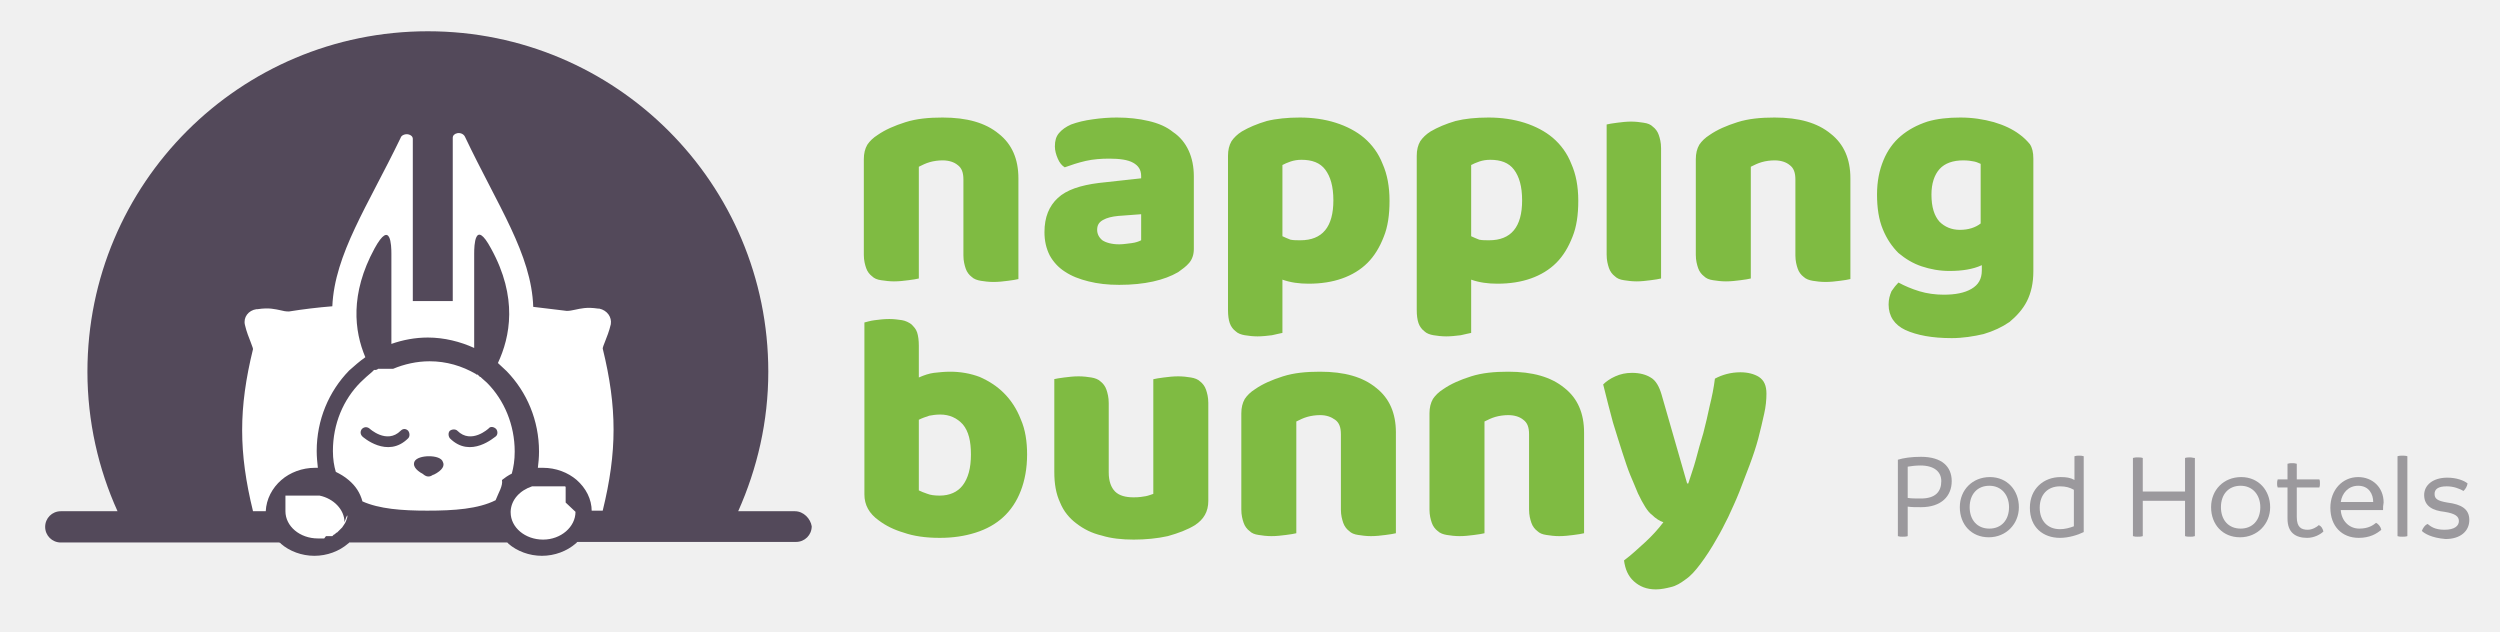
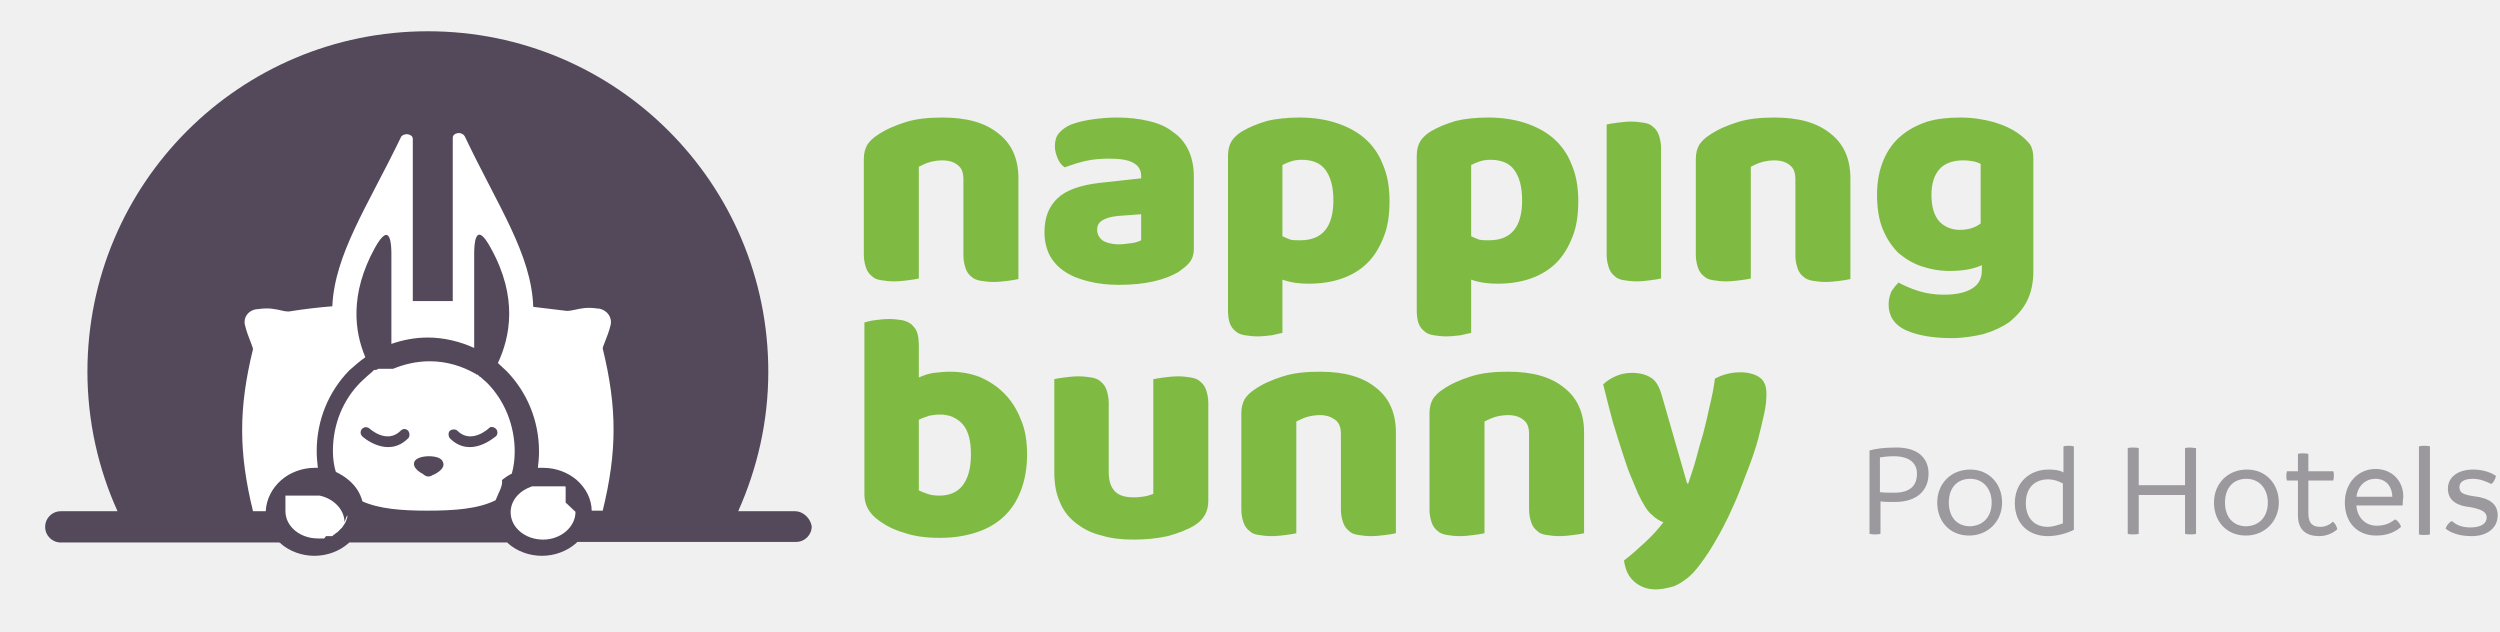
<svg xmlns="http://www.w3.org/2000/svg" version="1.1" id="Layer_1" x="0px" y="0px" viewBox="0 0 431.8 109" style="enable-background:new 0 0 431.8 109;" xml:space="preserve">
  <style type="text/css">
	.st0{fill-rule:evenodd;clip-rule:evenodd;fill:#FFFFFF;}
	.st1{fill-rule:evenodd;clip-rule:evenodd;fill:#7FBB42;}
	.st2{fill:#53495A;}
	.st3{fill:#9B999D;}
</style>
  <path class="st0" d="M118.6,89.9c3-6.4,4.8-13.6,4.8-21.2c0-27.4-22.2-49.6-49.6-49.6S24.2,41.3,24.2,68.7c0,7.6,1.7,14.8,4.8,21.2  l10.9-0.3l14.3,4.2l19.4-4l19.8,4l17.3-4.7L118.6,89.9z" />
  <path class="st1" d="M166.4,31c0-1.2-0.3-2-1-2.5c-0.6-0.5-1.5-0.8-2.6-0.8c-0.7,0-1.5,0.1-2.2,0.3c-0.7,0.2-1.3,0.5-1.9,0.8v19.3  c-0.4,0.1-1,0.2-1.8,0.3s-1.6,0.2-2.5,0.2c-0.8,0-1.5-0.1-2.2-0.2c-0.7-0.1-1.2-0.3-1.6-0.7c-0.4-0.3-0.8-0.8-1-1.4  c-0.2-0.6-0.4-1.3-0.4-2.3V27.5c0-1,0.2-1.8,0.6-2.5c0.4-0.6,1-1.2,1.8-1.7c1.3-0.9,2.9-1.6,4.8-2.2c1.9-0.6,4-0.8,6.4-0.8  c4.2,0,7.4,0.9,9.7,2.8c2.3,1.8,3.4,4.4,3.4,7.7v17.4c-0.4,0.1-1,0.2-1.8,0.3s-1.6,0.2-2.5,0.2c-0.8,0-1.6-0.1-2.2-0.2  c-0.6-0.1-1.2-0.3-1.6-0.7c-0.4-0.3-0.8-0.8-1-1.4c-0.2-0.6-0.4-1.3-0.4-2.3V31L166.4,31z M193.3,42.2c0.6,0,1.3-0.1,2.1-0.2  c0.8-0.1,1.3-0.3,1.7-0.5V37l-4,0.3c-1,0.1-1.9,0.3-2.6,0.7c-0.7,0.4-1,0.9-1,1.7c0,0.7,0.3,1.3,0.9,1.8  C191,41.9,192,42.2,193.3,42.2L193.3,42.2z M192.9,20.3c2,0,3.8,0.2,5.5,0.6s3.1,1,4.2,1.9c1.2,0.8,2.1,1.9,2.7,3.2  c0.6,1.3,0.9,2.8,0.9,4.5V43c0,1-0.3,1.8-0.8,2.4c-0.5,0.6-1.2,1.1-1.9,1.6c-2.4,1.4-5.8,2.2-10.2,2.2c-2,0-3.7-0.2-5.3-0.6  c-1.6-0.4-2.9-0.9-4.1-1.7c-1.1-0.7-2-1.7-2.6-2.8c-0.6-1.2-0.9-2.5-0.9-4c0-2.6,0.8-4.5,2.3-5.9s3.9-2.2,7.1-2.6l7.3-0.8v-0.4  c0-1.1-0.5-1.8-1.4-2.3s-2.3-0.7-4.1-0.7c-1.4,0-2.8,0.1-4.1,0.4s-2.5,0.7-3.6,1.1c-0.5-0.3-0.9-0.8-1.2-1.5s-0.5-1.4-0.5-2.1  c0-1,0.2-1.7,0.7-2.3c0.5-0.6,1.2-1.1,2.1-1.5c1.1-0.4,2.3-0.7,3.8-0.9C190.2,20.4,191.6,20.3,192.9,20.3L192.9,20.3z M224.5,20.3  c2.2,0,4.3,0.3,6.2,0.9s3.6,1.5,4.9,2.6c1.4,1.2,2.5,2.7,3.2,4.5c0.8,1.8,1.2,3.9,1.2,6.4c0,2.4-0.3,4.5-1,6.2  c-0.7,1.8-1.6,3.3-2.8,4.5s-2.7,2.1-4.4,2.7c-1.7,0.6-3.6,0.9-5.8,0.9c-1.6,0-3.1-0.2-4.5-0.7v9.2c-0.4,0.1-1,0.2-1.8,0.4  c-0.8,0.1-1.7,0.2-2.5,0.2s-1.6-0.1-2.2-0.2c-0.6-0.1-1.2-0.3-1.6-0.7c-0.4-0.3-0.8-0.8-1-1.4c-0.2-0.6-0.3-1.3-0.3-2.3V26.9  c0-1,0.2-1.8,0.6-2.5c0.4-0.6,1-1.2,1.8-1.7c1.2-0.7,2.6-1.3,4.3-1.8C220.4,20.5,222.4,20.3,224.5,20.3L224.5,20.3z M224.6,41.5  c3.8,0,5.7-2.3,5.7-6.9c0-2.4-0.5-4.1-1.4-5.3c-0.9-1.2-2.3-1.7-4.1-1.7c-0.7,0-1.3,0.1-1.9,0.3c-0.6,0.2-1,0.4-1.4,0.6v12.3  c0.4,0.2,0.9,0.4,1.4,0.6C223.4,41.5,224,41.5,224.6,41.5L224.6,41.5z M257.1,20.3c2.2,0,4.3,0.3,6.2,0.9c1.9,0.6,3.6,1.5,4.9,2.6  c1.4,1.2,2.5,2.7,3.2,4.5c0.8,1.8,1.2,3.9,1.2,6.4c0,2.4-0.3,4.5-1,6.2c-0.7,1.8-1.6,3.3-2.8,4.5c-1.2,1.2-2.7,2.1-4.4,2.7  c-1.7,0.6-3.6,0.9-5.8,0.9c-1.6,0-3.1-0.2-4.5-0.7v9.2c-0.4,0.1-1,0.2-1.8,0.4c-0.8,0.1-1.7,0.2-2.5,0.2s-1.6-0.1-2.2-0.2  c-0.6-0.1-1.2-0.3-1.6-0.7c-0.4-0.3-0.8-0.8-1-1.4c-0.2-0.6-0.3-1.3-0.3-2.3V26.9c0-1,0.2-1.8,0.6-2.5c0.4-0.6,1-1.2,1.8-1.7  c1.2-0.7,2.6-1.3,4.3-1.8C253,20.5,254.9,20.3,257.1,20.3L257.1,20.3z M257.2,41.5c3.8,0,5.7-2.3,5.7-6.9c0-2.4-0.5-4.1-1.4-5.3  c-0.9-1.2-2.3-1.7-4.1-1.7c-0.7,0-1.3,0.1-1.9,0.3c-0.6,0.2-1,0.4-1.4,0.6v12.3c0.4,0.2,0.9,0.4,1.4,0.6  C256,41.5,256.6,41.5,257.2,41.5L257.2,41.5z M286.9,48.1c-0.4,0.1-1,0.2-1.8,0.3s-1.6,0.2-2.4,0.2s-1.6-0.1-2.2-0.2  c-0.7-0.1-1.2-0.3-1.6-0.7c-0.4-0.3-0.8-0.8-1-1.4c-0.2-0.6-0.4-1.3-0.4-2.3V21.5c0.4-0.1,1-0.2,1.8-0.3c0.8-0.1,1.6-0.2,2.4-0.2  s1.6,0.1,2.2,0.2c0.7,0.1,1.2,0.3,1.6,0.7c0.4,0.3,0.8,0.8,1,1.4s0.4,1.3,0.4,2.3V48.1L286.9,48.1z M310.1,31c0-1.2-0.3-2-1-2.5  c-0.6-0.5-1.5-0.8-2.6-0.8c-0.7,0-1.5,0.1-2.2,0.3c-0.7,0.2-1.3,0.5-1.9,0.8v19.3c-0.4,0.1-1,0.2-1.8,0.3s-1.6,0.2-2.5,0.2  c-0.8,0-1.6-0.1-2.2-0.2c-0.7-0.1-1.2-0.3-1.6-0.7c-0.4-0.3-0.8-0.8-1-1.4c-0.2-0.6-0.4-1.3-0.4-2.3V27.5c0-1,0.2-1.8,0.6-2.5  c0.4-0.6,1-1.2,1.8-1.7c1.3-0.9,2.9-1.6,4.8-2.2s4-0.8,6.4-0.8c4.2,0,7.4,0.9,9.7,2.8c2.3,1.8,3.4,4.4,3.4,7.7v17.4  c-0.4,0.1-1,0.2-1.8,0.3s-1.6,0.2-2.5,0.2c-0.8,0-1.6-0.1-2.2-0.2c-0.6-0.1-1.2-0.3-1.6-0.7c-0.4-0.3-0.8-0.8-1-1.4  c-0.2-0.6-0.4-1.3-0.4-2.3L310.1,31L310.1,31z M338.6,20.3c2.1,0,4,0.3,5.8,0.8c1.7,0.5,3.2,1.2,4.4,2.1c0.7,0.5,1.3,1.1,1.8,1.7  c0.4,0.6,0.6,1.4,0.6,2.5v19.5c0,2-0.4,3.7-1.1,5.1c-0.7,1.4-1.8,2.6-3,3.6c-1.3,0.9-2.8,1.6-4.5,2.1c-1.7,0.4-3.6,0.7-5.5,0.7  c-3.4,0-6-0.5-8-1.4c-1.9-0.9-2.9-2.4-2.9-4.4c0-0.9,0.2-1.6,0.5-2.3c0.4-0.6,0.8-1.1,1.2-1.5c1.1,0.6,2.3,1.1,3.6,1.5  s2.8,0.6,4.2,0.6c2,0,3.6-0.3,4.8-1c1.2-0.7,1.8-1.7,1.8-3.2v-0.9c-1.5,0.7-3.4,1-5.6,1c-1.7,0-3.3-0.3-4.8-0.8s-2.8-1.3-4-2.3  c-1.1-1.1-2-2.4-2.7-4.1c-0.7-1.7-1-3.7-1-6s0.4-4.2,1.1-5.9c0.7-1.7,1.7-3.1,3-4.2c1.3-1.1,2.8-1.9,4.6-2.5  C334.6,20.5,336.5,20.3,338.6,20.3L338.6,20.3z M342.1,28.3c-0.3-0.1-0.6-0.3-1.1-0.4s-1.1-0.2-1.9-0.2c-1.8,0-3.2,0.5-4.1,1.5  s-1.4,2.5-1.4,4.4c0,2.2,0.5,3.7,1.4,4.7c0.9,0.9,2.1,1.4,3.5,1.4c1.5,0,2.7-0.4,3.6-1.1V28.3z" />
  <g>
    <path class="st1" d="M176.3,72.4c-0.7-1.8-1.7-3.3-2.9-4.5s-2.6-2.1-4.2-2.8c-1.6-0.6-3.3-0.9-5.1-0.9c-1,0-1.9,0.1-2.8,0.2   c-0.8,0.1-1.7,0.4-2.6,0.8v-5.5c0-0.9-0.1-1.7-0.3-2.3s-0.6-1-1-1.4c-0.4-0.3-1-0.6-1.6-0.7c-0.7-0.1-1.4-0.2-2.2-0.2   c-0.9,0-1.7,0.1-2.5,0.2c-0.8,0.1-1.4,0.3-1.8,0.4v29.7c0,1.8,0.8,3.3,2.5,4.5c1.2,0.9,2.6,1.6,4.3,2.1c1.7,0.6,3.8,0.9,6.2,0.9   c2.3,0,4.3-0.3,6.2-0.9s3.5-1.5,4.8-2.7s2.3-2.7,3-4.5s1.1-3.9,1.1-6.3C177.4,76.3,177.1,74.2,176.3,72.4z M166.3,83.8   c-0.9,1.2-2.3,1.8-4,1.8c-0.9,0-1.6-0.1-2.1-0.3c-0.6-0.2-1.1-0.4-1.5-0.6V72.5c0.6-0.3,1.2-0.5,1.8-0.7c0.5-0.1,1.2-0.2,1.9-0.2   c1.6,0,2.9,0.6,3.9,1.7c1,1.2,1.4,2.9,1.4,5.2C167.7,80.9,167.2,82.6,166.3,83.8z" />
    <path class="st1" d="M182,65.5c0.4-0.1,1-0.2,1.8-0.3c0.8-0.1,1.6-0.2,2.5-0.2c0.8,0,1.6,0.1,2.2,0.2c0.6,0.1,1.2,0.3,1.6,0.7   c0.4,0.3,0.8,0.8,1,1.4s0.4,1.3,0.4,2.3v12c0,1.5,0.4,2.6,1.1,3.3c0.7,0.7,1.8,1,3.2,1c0.9,0,1.6-0.1,2.1-0.2s1-0.3,1.3-0.4V65.5   c0.4-0.1,1-0.2,1.8-0.3c0.8-0.1,1.6-0.2,2.5-0.2c0.8,0,1.6,0.1,2.2,0.2c0.6,0.1,1.2,0.3,1.6,0.7c0.4,0.3,0.8,0.8,1,1.4   s0.4,1.3,0.4,2.3v16.9c0,1.9-0.8,3.2-2.3,4.2c-1.3,0.8-2.9,1.4-4.7,1.9c-1.8,0.4-3.8,0.6-5.9,0.6c-2,0-3.9-0.2-5.5-0.7   c-1.7-0.4-3.1-1.1-4.4-2.1c-1.2-0.9-2.2-2.1-2.8-3.6c-0.7-1.5-1-3.2-1-5.3v-16H182z" />
    <path class="st1" d="M231.6,75c0-1.2-0.3-2-1-2.5s-1.5-0.8-2.6-0.8c-0.7,0-1.5,0.1-2.2,0.3c-0.7,0.2-1.3,0.5-1.9,0.8v19.3   c-0.4,0.1-1,0.2-1.8,0.3c-0.8,0.1-1.6,0.2-2.5,0.2c-0.8,0-1.6-0.1-2.2-0.2c-0.7-0.1-1.2-0.3-1.6-0.7c-0.4-0.3-0.8-0.8-1-1.4   s-0.4-1.3-0.4-2.3V71.4c0-1,0.2-1.8,0.6-2.5c0.4-0.6,1-1.2,1.8-1.7c1.3-0.9,2.9-1.6,4.8-2.2c1.9-0.6,4-0.8,6.4-0.8   c4.2,0,7.4,0.9,9.7,2.8c2.3,1.8,3.4,4.4,3.4,7.7v17.4c-0.4,0.1-1,0.2-1.8,0.3c-0.8,0.1-1.6,0.2-2.5,0.2c-0.8,0-1.6-0.1-2.2-0.2   c-0.7-0.1-1.2-0.3-1.6-0.7c-0.4-0.3-0.8-0.8-1-1.4s-0.4-1.3-0.4-2.3V75L231.6,75z" />
    <path class="st1" d="M264.1,75c0-1.2-0.3-2-1-2.5c-0.6-0.5-1.5-0.8-2.6-0.8c-0.7,0-1.5,0.1-2.2,0.3c-0.7,0.2-1.3,0.5-1.9,0.8v19.3   c-0.4,0.1-1,0.2-1.8,0.3c-0.8,0.1-1.6,0.2-2.5,0.2c-0.8,0-1.6-0.1-2.2-0.2c-0.6-0.1-1.2-0.3-1.6-0.7c-0.4-0.3-0.8-0.8-1-1.4   s-0.4-1.3-0.4-2.3V71.4c0-1,0.2-1.8,0.6-2.5c0.4-0.6,1-1.2,1.8-1.7c1.3-0.9,2.9-1.6,4.8-2.2c1.9-0.6,4-0.8,6.4-0.8   c4.2,0,7.4,0.9,9.7,2.8c2.3,1.8,3.4,4.4,3.4,7.7v17.4c-0.4,0.1-1,0.2-1.8,0.3c-0.8,0.1-1.6,0.2-2.5,0.2c-0.8,0-1.6-0.1-2.2-0.2   c-0.7-0.1-1.2-0.3-1.6-0.7c-0.4-0.3-0.8-0.8-1-1.4s-0.4-1.3-0.4-2.3V75L264.1,75z" />
    <path class="st1" d="M282.9,85.2c-0.4-0.9-0.8-2-1.3-3.1c-0.5-1.2-0.9-2.5-1.4-4s-1-3.2-1.6-5.1c-0.5-1.9-1.1-4.1-1.7-6.6   c0.5-0.5,1.2-1,2.1-1.4s1.8-0.6,2.9-0.6c1.3,0,2.4,0.3,3.2,0.8c0.9,0.5,1.5,1.6,1.9,3l4.4,15.3h0.2c0.4-1.3,0.9-2.6,1.3-4.1   s0.8-3,1.3-4.6c0.4-1.6,0.8-3.2,1.1-4.7c0.4-1.6,0.7-3.1,0.9-4.7c1.3-0.7,2.8-1.1,4.4-1.1c1.3,0,2.4,0.3,3.2,0.8   c0.9,0.6,1.3,1.5,1.3,2.9c0,1-0.1,2.2-0.4,3.5s-0.6,2.7-1,4.2s-0.9,3-1.5,4.6s-1.2,3.1-1.8,4.7c-0.6,1.5-1.3,3-1.9,4.3   c-0.7,1.4-1.3,2.6-1.9,3.6c-1,1.8-2,3.3-2.9,4.5s-1.7,2.1-2.6,2.7c-0.8,0.6-1.6,1.1-2.5,1.3c-0.8,0.2-1.7,0.4-2.6,0.4   c-1.6,0-2.8-0.5-3.8-1.4s-1.5-2.1-1.7-3.6c1.2-0.9,2.4-2,3.6-3.1s2.3-2.3,3.2-3.5c-0.6-0.2-1.3-0.6-2-1.3   C284.6,88.4,283.8,87.1,282.9,85.2L282.9,85.2z" />
  </g>
  <path class="st2" d="M137.3,88.3h-9.8c3.3-7.4,5.2-15.5,5.2-24.1c0-32.5-26.3-58.8-58.8-58.8S15.1,31.7,15.1,64.2  c0,8.6,1.9,16.8,5.2,24.1h-9.8c-1.5,0-2.7,1.2-2.7,2.7l0,0c0,1.5,1.2,2.7,2.7,2.7h12.6h19.4h6.8C47,92,47.1,89.4,47,88.3h-3.3  c-2.5-10.2-2.5-17.8,0-28c0-0.2-0.2-0.6-0.4-1.2c-0.3-0.8-0.7-1.7-1-3s0.6-2.5,2-2.7c0.1,0,0.1,0,0.2,0c2-0.3,3,0,4,0.2  c0.4,0.1,0.8,0.2,1.4,0.2c2.5-0.4,5-0.7,7.5-0.9c0.4-9,6.1-17.3,11.8-29.1c0.1-0.4,0.7-0.7,1.3-0.6c0.5,0.1,0.8,0.4,0.8,0.8l0,0v28  c2.3,0,4.6,0,6.9,0V23.8l0,0c0-0.4,0.3-0.7,0.8-0.8c0.6-0.1,1.1,0.2,1.3,0.6C86,35.6,91.8,43.9,92.1,53c1.9,0.2,3.9,0.5,5.8,0.7  c0.5,0,0.9-0.1,1.4-0.2c1-0.2,2-0.5,4-0.2c0.1,0,0.1,0,0.2,0c1.4,0.3,2.2,1.5,2,2.7c-0.3,1.3-0.7,2.2-1,3c-0.2,0.5-0.4,1-0.4,1.2  c2.5,10.2,2.5,17.8,0,28h-2.8c0,2-0.6,3.8-2.2,5.4h6.4h19.4h12.6c1.5,0,2.7-1.2,2.7-2.7l0,0C140,89.6,138.8,88.3,137.3,88.3z" />
  <g>
    <path class="st2" d="M74.1,78.8c-1.1,0-2.2,0.3-2.5,0.9s0,1.4,1.5,2.2l0,0l0.1,0.1l0,0c0.3,0.2,0.5,0.3,0.8,0.3s0.5-0.1,0.8-0.3   l0,0h0.1c1.6-0.8,1.9-1.6,1.6-2.2C76.3,79.1,75.2,78.8,74.1,78.8z" />
    <path class="st2" d="M69.2,74.4c-2.4,2.4-5.4-0.4-5.4-0.4c-0.4-0.3-0.9-0.3-1.3,0.1c-0.3,0.4-0.3,0.9,0.1,1.3c0,0,4.3,3.9,7.9,0.3   c0.3-0.3,0.3-0.9,0-1.3C70.1,74,69.6,74,69.2,74.4z" />
    <path class="st2" d="M102.2,88.3c0-2.1-1-4-2.6-5.4c-1.5-1.3-3.6-2.1-5.8-2.1c-0.3,0-0.6,0-0.9,0C93,80,93.1,79,93.1,78   c0-5.4-2.1-10.3-5.6-13.9c-0.5-0.5-1-0.9-1.5-1.4c2.1-4.5,3.5-11.3-1.2-19.8c-2.8-5.2-2.9-0.4-2.9,0.9v16.3c-2.4-1.1-5.2-1.8-8-1.8   c-2.2,0-4.3,0.4-6.3,1.1V43.8c0-1.3-0.1-6-2.9-0.9c-4.3,7.9-3.5,14.3-1.6,18.8c-1,0.7-1.9,1.5-2.8,2.3c-3.5,3.6-5.6,8.5-5.6,13.9   c0,1,0.1,2,0.2,2.9c-0.1,0-0.3,0-0.5,0c-2.2,0-4.3,0.8-5.8,2.1c-1.6,1.4-2.6,3.3-2.7,5.4c0,0,0,1.8,0.8,3.3   c0.6,1.2,1.6,2.1,1.6,2.1c0.1,0.1,0.2,0.1,0.2,0.2c1.5,1.3,3.6,2.1,5.8,2.1s4.3-0.8,5.8-2.1c0.1-0.1,0.2-0.1,0.2-0.2h27.3   c0.1,0.1,0.2,0.1,0.2,0.2c1.5,1.3,3.6,2.1,5.8,2.1c2.2,0,4.3-0.8,5.8-2.1c0.1-0.1,0.2-0.1,0.2-0.2c0,0,1.4-1.4,1.9-2.7   C102.4,89.5,102.2,88.3,102.2,88.3z M60,89.2L60,89.2L60,89.2L60,89.2c0,0.2-0.1,0.3-0.1,0.4l0,0c-0.1,0.4-0.3,0.8-0.6,1.2l0,0   c-0.1,0.1-0.1,0.2-0.2,0.3c-0.1,0.1-0.1,0.1-0.2,0.2l0,0l-0.1,0.1l0,0l-0.1,0.1l0,0l-0.1,0.1l0,0l-0.1,0.1l0,0l-0.1,0.1l0,0   l-0.1,0.1l0,0L58.2,92l0,0l0,0l0,0h-0.1l0,0L58,92.1l0,0l-0.1,0.1l0,0l-0.1,0.1l0,0h-0.1l0,0l-0.1,0.1l0,0l-0.1,0.1l0,0l-0.1,0.1   l0,0h-0.1h-0.1h-0.1l0,0H57l0,0h-0.1l0,0h-0.1l0,0h-0.1l0,0h-0.1l0,0l0,0h-0.1l0,0h-0.1l0,0h-0.1l0,0L56,93l0,0l0,0h-0.1h-0.1l0,0   h-0.1l0,0h-0.1l0,0h-0.1l0,0h-0.1l0,0h-0.1l0,0h-0.1l0,0h-0.1l0,0H55l0,0h-0.1c-3.1,0-5.6-2.1-5.6-4.7l0,0l0,0l0,0l0,0l0,0l0,0   v-0.1l0,0l0,0l0,0l0,0l0,0l0,0l0,0l0,0v-0.1l0,0V88l0,0l0,0l0,0l0,0v-0.1l0,0l0,0l0,0l0,0l0,0l0,0l0,0l0,0v-0.1l0,0l0,0l0,0v-0.1   v-0.1l0,0l0,0v-0.1l0,0l0,0v-0.1v-0.1v-0.1l0,0l0,0v-0.1l0,0l0,0V87l0,0v-0.1l0,0l0,0v-0.1v-0.1v-0.1l0,0v-0.1v-0.1l0,0l0,0l0,0   v-0.1l0,0l0,0l0,0v-0.1l0,0v-0.1l0,0l0,0l0,0l0,0V86l0,0l0,0v-0.1l0,0l0,0l0,0l0,0l0,0l0,0l0,0l0,0l0,0l0,0v-0.1l0,0l0,0l0,0l0,0   l0,0l0,0l0,0v-0.1l0,0l0,0v-0.1l0,0l0,0l0,0l0,0l0,0l0,0l0,0l0,0h0.1l0,0h0.1l0,0l0,0l0,0h0.1h0.1l0,0l0,0h0.1l0,0l0,0l0,0h0.1H50   l0,0l0,0l0,0h0.1l0,0l0,0h0.1l0,0l0,0h0.1l0,0l0,0h0.1l0,0h0.1h0.1h0.1l0,0l0,0h0.1l0,0h0.1H51l0,0l0,0h0.1l0,0h0.1l0,0l0,0h0.1   h0.1h0.1l0,0h0.1h0.1h0.1l0,0h0.1H52l0,0h0.1l0,0h0.1l0,0h0.1l0,0h0.1l0,0h0.1l0,0h0.1l0,0h0.1h0.1l0,0h0.1H53l0,0l0,0h0.1l0,0h0.1   l0,0l0,0h0.1h0.1l0,0h0.1l0,0h0.1l0,0h0.1l0,0l0,0l0,0l0,0l0,0l0,0h0.1l0,0l0,0l0,0l0,0l0,0l0,0l0,0l0,0l0,0h0.1l0,0l0,0l0,0H54   l0,0l0,0l0,0l0,0l0,0l0,0l0,0l0,0l0,0l0,0l0,0l0,0l0,0l0,0l0,0l0,0h0.1l0,0l0,0l0,0l0,0l0,0l0,0l0,0l0,0l0,0l0,0l0,0l0,0l0,0l0,0   h0.1l0,0l0,0l0,0l0,0l0,0l0,0l0,0l0,0l0,0h0.1l0,0h0.1l0,0l0,0l0,0l0,0l0,0l0,0l0,0l0,0l0,0h0.1l0,0l0,0l0,0l0,0l0,0l0,0h0.1l0,0   h0.1l0,0h0.1l0,0h0.1H55l0,0h0.1l0,0l0,0h0.1l0,0c2.4,0.5,4.3,2.4,4.3,4.6C60,88.7,60,89,60,89.2z M85.6,86.4   c-3,1.5-7.1,1.8-11.8,1.8c-4.4,0-8.3-0.3-11.2-1.6c-0.4-1.5-1.2-2.7-2.4-3.7c-0.7-0.6-1.4-1-2.2-1.4c-0.3-1-0.5-2.2-0.5-3.6   c0-4.7,1.8-8.9,4.8-11.9c0.6-0.6,1.3-1.2,2-1.8l0,0l0.1-0.1l0,0l0,0l0,0l0,0l0,0l0,0l0,0l0,0l0,0l0.1-0.1l0,0l0,0l0,0l0,0l0,0l0,0   l0,0l0,0l0,0l0.1-0.1h0.1h0.1h0.1H65l0,0l0.1-0.1h0.1l0.1-0.1h0.1h0.1h0.1h0.1h0.1l0,0h0.1l0,0H66h0.1h0.1h0.1h0.1h0.1h0.1h0.1h0.1   l0,0l0,0h0.1H67h0.1h0.1h0.1l0,0h0.1l0,0h0.1h0.1l0,0l0,0h0.1h0.1l0,0l0,0h0.1c1.9-0.8,4.1-1.3,6.3-1.3c2.9,0,5.6,0.8,8,2.2l0,0   l0,0l0.1,0.1l0,0l0,0h0.1l0,0l0,0l0,0h0.1l0,0l0,0l0,0l0.1,0.1l0,0l0,0l0,0l0.1,0.1l0,0l0.1,0.1l0,0l0,0l0,0l0,0l0,0l0,0l0,0l0,0   l0,0l0,0l0,0l0,0l0,0l0,0l0,0l0.1,0.1l0,0l0,0l0,0l0,0H83l0,0l0,0l0,0l0,0l0,0l0,0l0,0l0,0l0,0l0,0l0,0l0.1,0.1l0,0l0,0l0,0   l0.1,0.1l0,0l0,0l0,0l0,0l0,0l0,0l0,0l0,0l0,0l0,0c0.3,0.3,0.6,0.5,0.9,0.8c3,3,4.8,7.3,4.8,11.9c0,1.5-0.2,2.7-0.5,3.8   c-0.6,0.3-1.2,0.7-1.7,1.1C86.9,83.9,86.1,85.1,85.6,86.4z M99.4,88.4L99.4,88.4L99.4,88.4L99.4,88.4L99.4,88.4L99.4,88.4   c0,2.6-2.5,4.8-5.6,4.8s-5.6-2.1-5.6-4.7l0,0l0,0l0,0l0,0l0,0l0,0v-0.1l0,0l0,0l0,0l0,0v-0.1l0,0c0.1-2,1.6-3.6,3.7-4.3l0,0l0,0   l0,0H92l0,0l0,0h0.1l0,0h0.1l0,0l0,0h0.1h0.1l0,0l0,0h0.1l0,0h0.1l0,0l0,0h0.1h0.1l0,0h0.1l0,0H93l0,0h0.1l0,0l0,0l0,0l0,0l0,0l0,0   h0.1l0,0l0,0l0,0l0,0l0,0l0,0l0,0l0,0l0,0h0.1l0,0l0,0l0,0h0.1l0,0l0,0l0,0l0,0l0,0l0,0l0,0l0,0l0,0l0,0l0,0l0,0l0,0l0,0l0,0l0,0   h0.1l0,0l0,0l0,0l0,0l0,0l0,0l0,0l0,0l0,0l0,0l0,0l0,0l0,0l0,0h0.1l0,0l0,0l0,0l0,0l0,0l0,0l0,0l0,0l0,0h0.1l0,0h0.1l0,0l0,0l0,0   l0,0l0,0l0,0l0,0l0,0l0,0h0.1l0,0l0,0l0,0l0,0l0,0l0,0H94l0,0h0.1l0,0h0.1l0,0h0.1h0.1l0,0h0.1l0,0l0,0h0.1l0,0h0.1l0,0l0,0l0,0   h0.1l0,0h0.1l0,0H95l0,0l0,0h0.1l0,0h0.1h0.1l0,0h0.1l0,0h0.1h0.1l0,0h0.1h0.1h0.1l0,0l0,0H96h0.1l0,0h0.1l0,0h0.1l0,0l0,0l0,0h0.1   l0,0l0,0h0.1h0.1h0.1l0,0h0.1h0.1l0,0l0,0H97h0.1l0,0l0,0h0.1l0,0l0,0h0.1l0,0l0,0h0.1l0,0l0,0l0,0h0.1l0,0l0,0l0,0h0.1l0,0l0,0   l0,0l0,0l0,0l0,0l0,0l0,0l0.1,0.1l0,0l0,0l0,0l0,0l0,0l0,0l0,0l0,0l0,0l0,0v0.1l0,0l0,0v0.1l0,0l0,0l0,0l0,0l0,0v0.1l0,0v0.1l0,0   l0,0l0,0l0,0l0,0l0,0l0,0v0.1l0,0l0,0v0.1l0,0l0,0l0,0l0,0v0.1l0,0v0.1l0,0l0,0l0,0V85l0,0l0,0l0,0v0.1v0.1l0,0v0.1v0.1v0.1l0,0   l0,0v0.1l0,0v0.1l0,0l0,0v0.1l0,0l0,0v0.1V86v0.1l0,0l0,0v0.1l0,0l0,0v0.1v0.1l0,0l0,0l0,0v0.1l0,0l0,0v0.1l0,0v0.1l0,0v0.1l0,0   l0,0L99.4,88.4L99.4,88.4L99.4,88.4L99.4,88.4z" />
    <path class="st2" d="M84.4,74c0,0-3,2.8-5.4,0.4c-0.3-0.3-0.9-0.3-1.3,0c-0.3,0.3-0.3,0.9,0,1.3c3.6,3.6,7.8-0.3,7.9-0.3   c0.4-0.3,0.4-0.9,0.1-1.3C85.3,73.7,84.7,73.6,84.4,74z" />
  </g>
  <g>
-     <path class="st3" d="M337.1,83.1c0,2.6-1.8,4.5-5.3,4.5c-0.9,0-1.7,0-2.3-0.1v5.1c-0.3,0.1-0.6,0.1-0.9,0.1c-0.3,0-0.5,0-0.8-0.1   V79.4c1-0.3,2.3-0.5,4-0.5C335.4,78.9,337.1,80.6,337.1,83.1z M335.3,83.1c0-1.6-1.2-2.7-3.6-2.7c-0.8,0-1.6,0.1-2.2,0.2V86   c0.6,0.1,1.3,0.1,2.3,0.1C334.3,86.1,335.3,84.9,335.3,83.1z" />
-     <path class="st3" d="M338.5,87.6c0-3,2.2-5.2,5.2-5.2s5,2.3,5,5.2s-2.2,5.2-5.2,5.2S338.5,90.6,338.5,87.6z M347,87.6   c0-2.1-1.3-3.7-3.4-3.7c-2.1,0-3.4,1.5-3.4,3.7s1.3,3.7,3.4,3.7C345.7,91.3,347,89.8,347,87.6z" />
-     <path class="st3" d="M359.9,78.8v13.1c-1,0.5-2.6,1-4.1,1c-2.9,0-5.2-1.8-5.2-5.2c0-3.3,2.4-5.3,5.3-5.3c1,0,1.7,0.1,2.4,0.5v-4.1   c0.3-0.1,0.5-0.1,0.8-0.1S359.6,78.7,359.9,78.8z M358.2,90.9v-6.3c-0.7-0.4-1.4-0.6-2.4-0.6c-2.1,0-3.5,1.4-3.5,3.7   c0,2.3,1.4,3.7,3.5,3.7C356.6,91.4,357.4,91.2,358.2,90.9z" />
-     <path class="st3" d="M379.1,79.1v13.5c-0.3,0.1-0.5,0.1-0.8,0.1c-0.3,0-0.6,0-0.9-0.1v-6.1h-7.3v6.1c-0.3,0.1-0.6,0.1-0.9,0.1   c-0.3,0-0.5,0-0.8-0.1V79.1c0.3-0.1,0.5-0.1,0.8-0.1c0.3,0,0.6,0,0.9,0.1v5.8h7.3v-5.8c0.3-0.1,0.6-0.1,0.9-0.1   C378.6,79,378.8,79.1,379.1,79.1z" />
-     <path class="st3" d="M381.9,87.6c0-3,2.2-5.2,5.2-5.2s5,2.3,5,5.2s-2.2,5.2-5.2,5.2S381.9,90.6,381.9,87.6z M390.4,87.6   c0-2.1-1.3-3.7-3.4-3.7c-2.1,0-3.4,1.5-3.4,3.7s1.3,3.7,3.4,3.7C389.1,91.3,390.4,89.8,390.4,87.6z" />
-     <path class="st3" d="M401.3,91.8c-0.5,0.5-1.6,1.1-2.8,1.1c-2,0-3.4-0.9-3.4-3.3v-5.4h-1.7c-0.1-0.3-0.1-0.4-0.1-0.7   c0-0.2,0-0.4,0.1-0.7h1.7v-2.7c0.3-0.1,0.5-0.1,0.8-0.1c0.3,0,0.5,0,0.8,0.1v2.7h3.9c0.1,0.2,0.1,0.4,0.1,0.7c0,0.3,0,0.4-0.1,0.7   h-3.9v5.1c0,1.8,0.8,2.2,1.9,2.2c0.8,0,1.6-0.5,1.9-0.8C401,90.9,401.2,91.4,401.3,91.8z" />
-     <path class="st3" d="M411.6,88.1h-7.3c0.1,1.8,1.4,3.2,3.2,3.2c1.6,0,2.4-0.6,2.9-1c0.4,0.2,0.8,0.7,0.9,1.2   c-0.8,0.7-2,1.4-3.9,1.4c-2.9,0-4.9-2-4.9-5.2c0-3.1,2.1-5.3,4.8-5.3c2.5,0,4.4,1.8,4.4,4.4C411.6,87.3,411.6,87.6,411.6,88.1z    M409.9,86.7c0-1.3-0.7-2.8-2.6-2.8c-1.7,0-2.8,1.3-3,2.8H409.9z" />
-     <path class="st3" d="M414.1,92.6V78.8c0.3-0.1,0.6-0.1,0.8-0.1c0.3,0,0.6,0,0.9,0.1v13.8c-0.3,0.1-0.6,0.1-0.9,0.1   C414.7,92.7,414.4,92.7,414.1,92.6z" />
-     <path class="st3" d="M418.3,91.7c0.2-0.5,0.5-1,1-1.2c0.5,0.4,1.2,1,2.9,1c1.8,0,2.5-0.7,2.5-1.5c0-0.8-0.6-1.3-2.5-1.6   c-1.9-0.2-3.5-0.9-3.5-2.9c0-1.7,1.5-3,4-3c1.6,0,2.9,0.5,3.5,1c-0.1,0.5-0.3,0.9-0.7,1.3c-0.7-0.4-1.7-0.8-2.9-0.8   c-1.5,0-2.1,0.5-2.1,1.3s0.4,1.2,2.2,1.5c2.4,0.3,3.8,1.1,3.8,3c0,2-1.6,3.3-4.1,3.3C419.9,92.9,418.7,92.1,418.3,91.7z" />
+     <path class="st3" d="M333.1,81.8c0,2.9-2,4.9-5.8,4.9c-1,0-1.9,0-2.5-0.1v5.6c-0.3,0.1-0.7,0.1-1,0.1s-0.5,0-0.9-0.1V77.8   c1.1-0.3,2.5-0.5,4.4-0.5C331.2,77.2,333.1,79.1,333.1,81.8z M331.1,81.8c0-1.8-1.3-3-4-3c-0.9,0-1.8,0.1-2.4,0.2V85   c0.7,0.1,1.4,0.1,2.5,0.1C330,85.1,331.1,83.8,331.1,81.8z" />
+     <path class="st3" d="M334.6,86.8c0-3.3,2.4-5.7,5.7-5.7s5.5,2.5,5.5,5.7s-2.4,5.7-5.7,5.7C336.8,92.5,334.6,90.1,334.6,86.8z    M344,86.8c0-2.3-1.4-4.1-3.7-4.1c-2.3,0-3.7,1.6-3.7,4.1s1.4,4.1,3.7,4.1C342.6,90.8,344,89.2,344,86.8z" />
+     <path class="st3" d="M358.2,77.1v14.4c-1.1,0.6-2.9,1.1-4.5,1.1c-3.2,0-5.7-2-5.7-5.7c0-3.6,2.6-5.8,5.8-5.8c1.1,0,1.9,0.1,2.6,0.5   v-4.5c0.3-0.1,0.6-0.1,0.9-0.1S357.8,77,358.2,77.1z M356.3,90.4v-6.9c-0.8-0.4-1.5-0.7-2.6-0.7c-2.3,0-3.8,1.5-3.8,4.1   s1.5,4.1,3.8,4.1C354.5,91,355.4,90.7,356.3,90.4z" />
+     <path class="st3" d="M379.3,77.4v14.8c-0.3,0.1-0.6,0.1-0.9,0.1s-0.7,0-1-0.1v-6.7h-8v6.7c-0.3,0.1-0.7,0.1-1,0.1s-0.6,0-0.9-0.1   V77.4c0.3-0.1,0.6-0.1,0.9-0.1s0.7,0,1,0.1v6.4h8v-6.4c0.3-0.1,0.7-0.1,1-0.1S379,77.4,379.3,77.4z" />
+     <path class="st3" d="M382.4,86.8c0-3.3,2.4-5.7,5.7-5.7c3.3,0,5.5,2.5,5.5,5.7s-2.4,5.7-5.7,5.7C384.6,92.5,382.4,90.1,382.4,86.8z    M391.7,86.8c0-2.3-1.4-4.1-3.7-4.1c-2.3,0-3.7,1.6-3.7,4.1s1.4,4.1,3.7,4.1C390.3,90.8,391.7,89.2,391.7,86.8z" />
+     <path class="st3" d="M403.7,91.4c-0.6,0.6-1.8,1.2-3.1,1.2c-2.2,0-3.7-1-3.7-3.6V83H395c-0.1-0.3-0.1-0.4-0.1-0.8   c0-0.2,0-0.4,0.1-0.8h1.9v-3c0.3-0.1,0.5-0.1,0.9-0.1s0.5,0,0.9,0.1v3h4.3c0.1,0.2,0.1,0.4,0.1,0.8c0,0.3,0,0.4-0.1,0.8h-4.3v5.6   c0,2,0.9,2.4,2.1,2.4c0.9,0,1.8-0.5,2.1-0.9C403.4,90.4,403.6,91,403.7,91.4z" />
+     <path class="st3" d="M415,87.3h-8c0.1,2,1.5,3.5,3.5,3.5c1.8,0,2.6-0.7,3.2-1.1c0.4,0.2,0.9,0.8,1,1.3c-0.9,0.8-2.2,1.5-4.3,1.5   c-3.2,0-5.4-2.2-5.4-5.7c0-3.4,2.3-5.8,5.3-5.8c2.8,0,4.8,2,4.8,4.8C415,86.4,415,86.8,415,87.3z M413.2,85.8   c0-1.4-0.8-3.1-2.9-3.1c-1.9,0-3.1,1.4-3.3,3.1H413.2z" />
+     <path class="st3" d="M417.8,92.3V77.1c0.3-0.1,0.7-0.1,0.9-0.1c0.3,0,0.7,0,1,0.1v15.2c-0.3,0.1-0.7,0.1-1,0.1   C418.5,92.4,418.1,92.4,417.8,92.3z" />
+     <path class="st3" d="M422.4,91.3c0.2-0.6,0.6-1.1,1.1-1.3c0.5,0.4,1.3,1.1,3.2,1.1c2,0,2.8-0.8,2.8-1.7c0-0.9-0.7-1.4-2.8-1.8   c-2.1-0.2-3.9-1-3.9-3.2c0-1.9,1.6-3.3,4.4-3.3c1.8,0,3.2,0.6,3.9,1.1c-0.1,0.5-0.3,1-0.8,1.4c-0.8-0.4-1.9-0.9-3.2-0.9   c-1.6,0-2.3,0.6-2.3,1.4c0,0.9,0.4,1.3,2.4,1.6c2.6,0.3,4.2,1.2,4.2,3.3c0,2.2-1.8,3.6-4.5,3.6C424.2,92.6,422.9,91.7,422.4,91.3z" />
  </g>
</svg>
